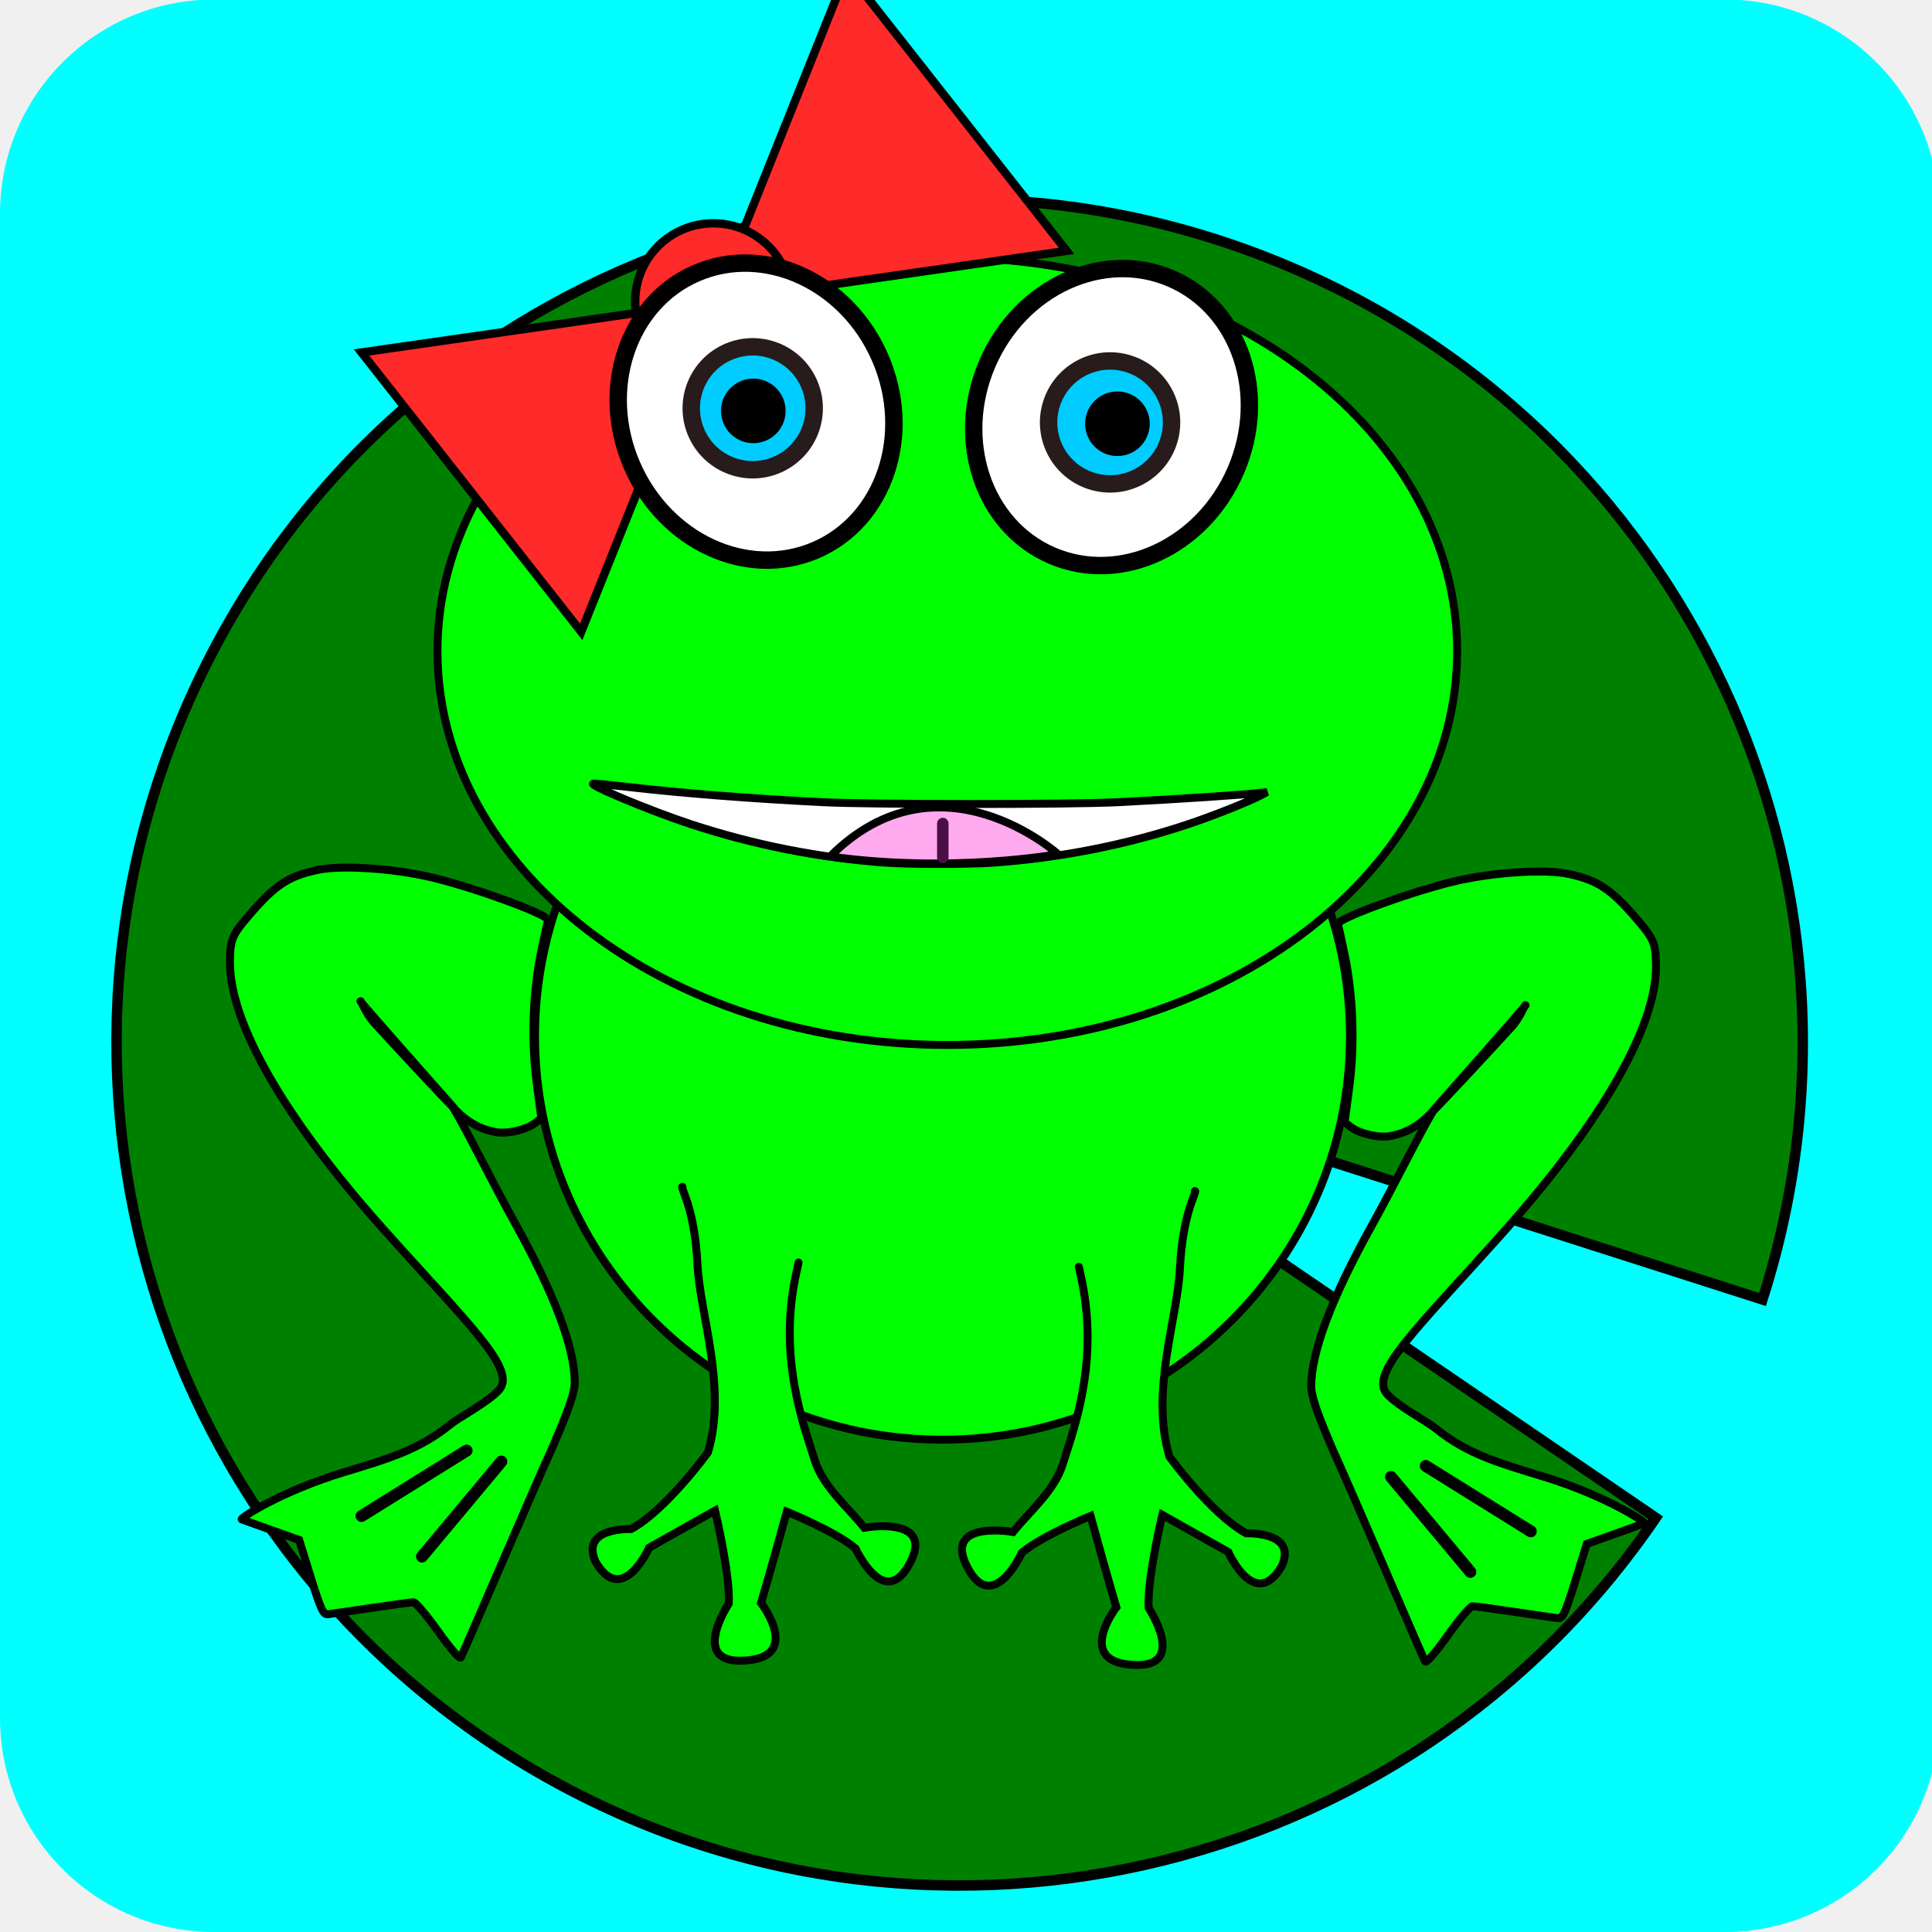
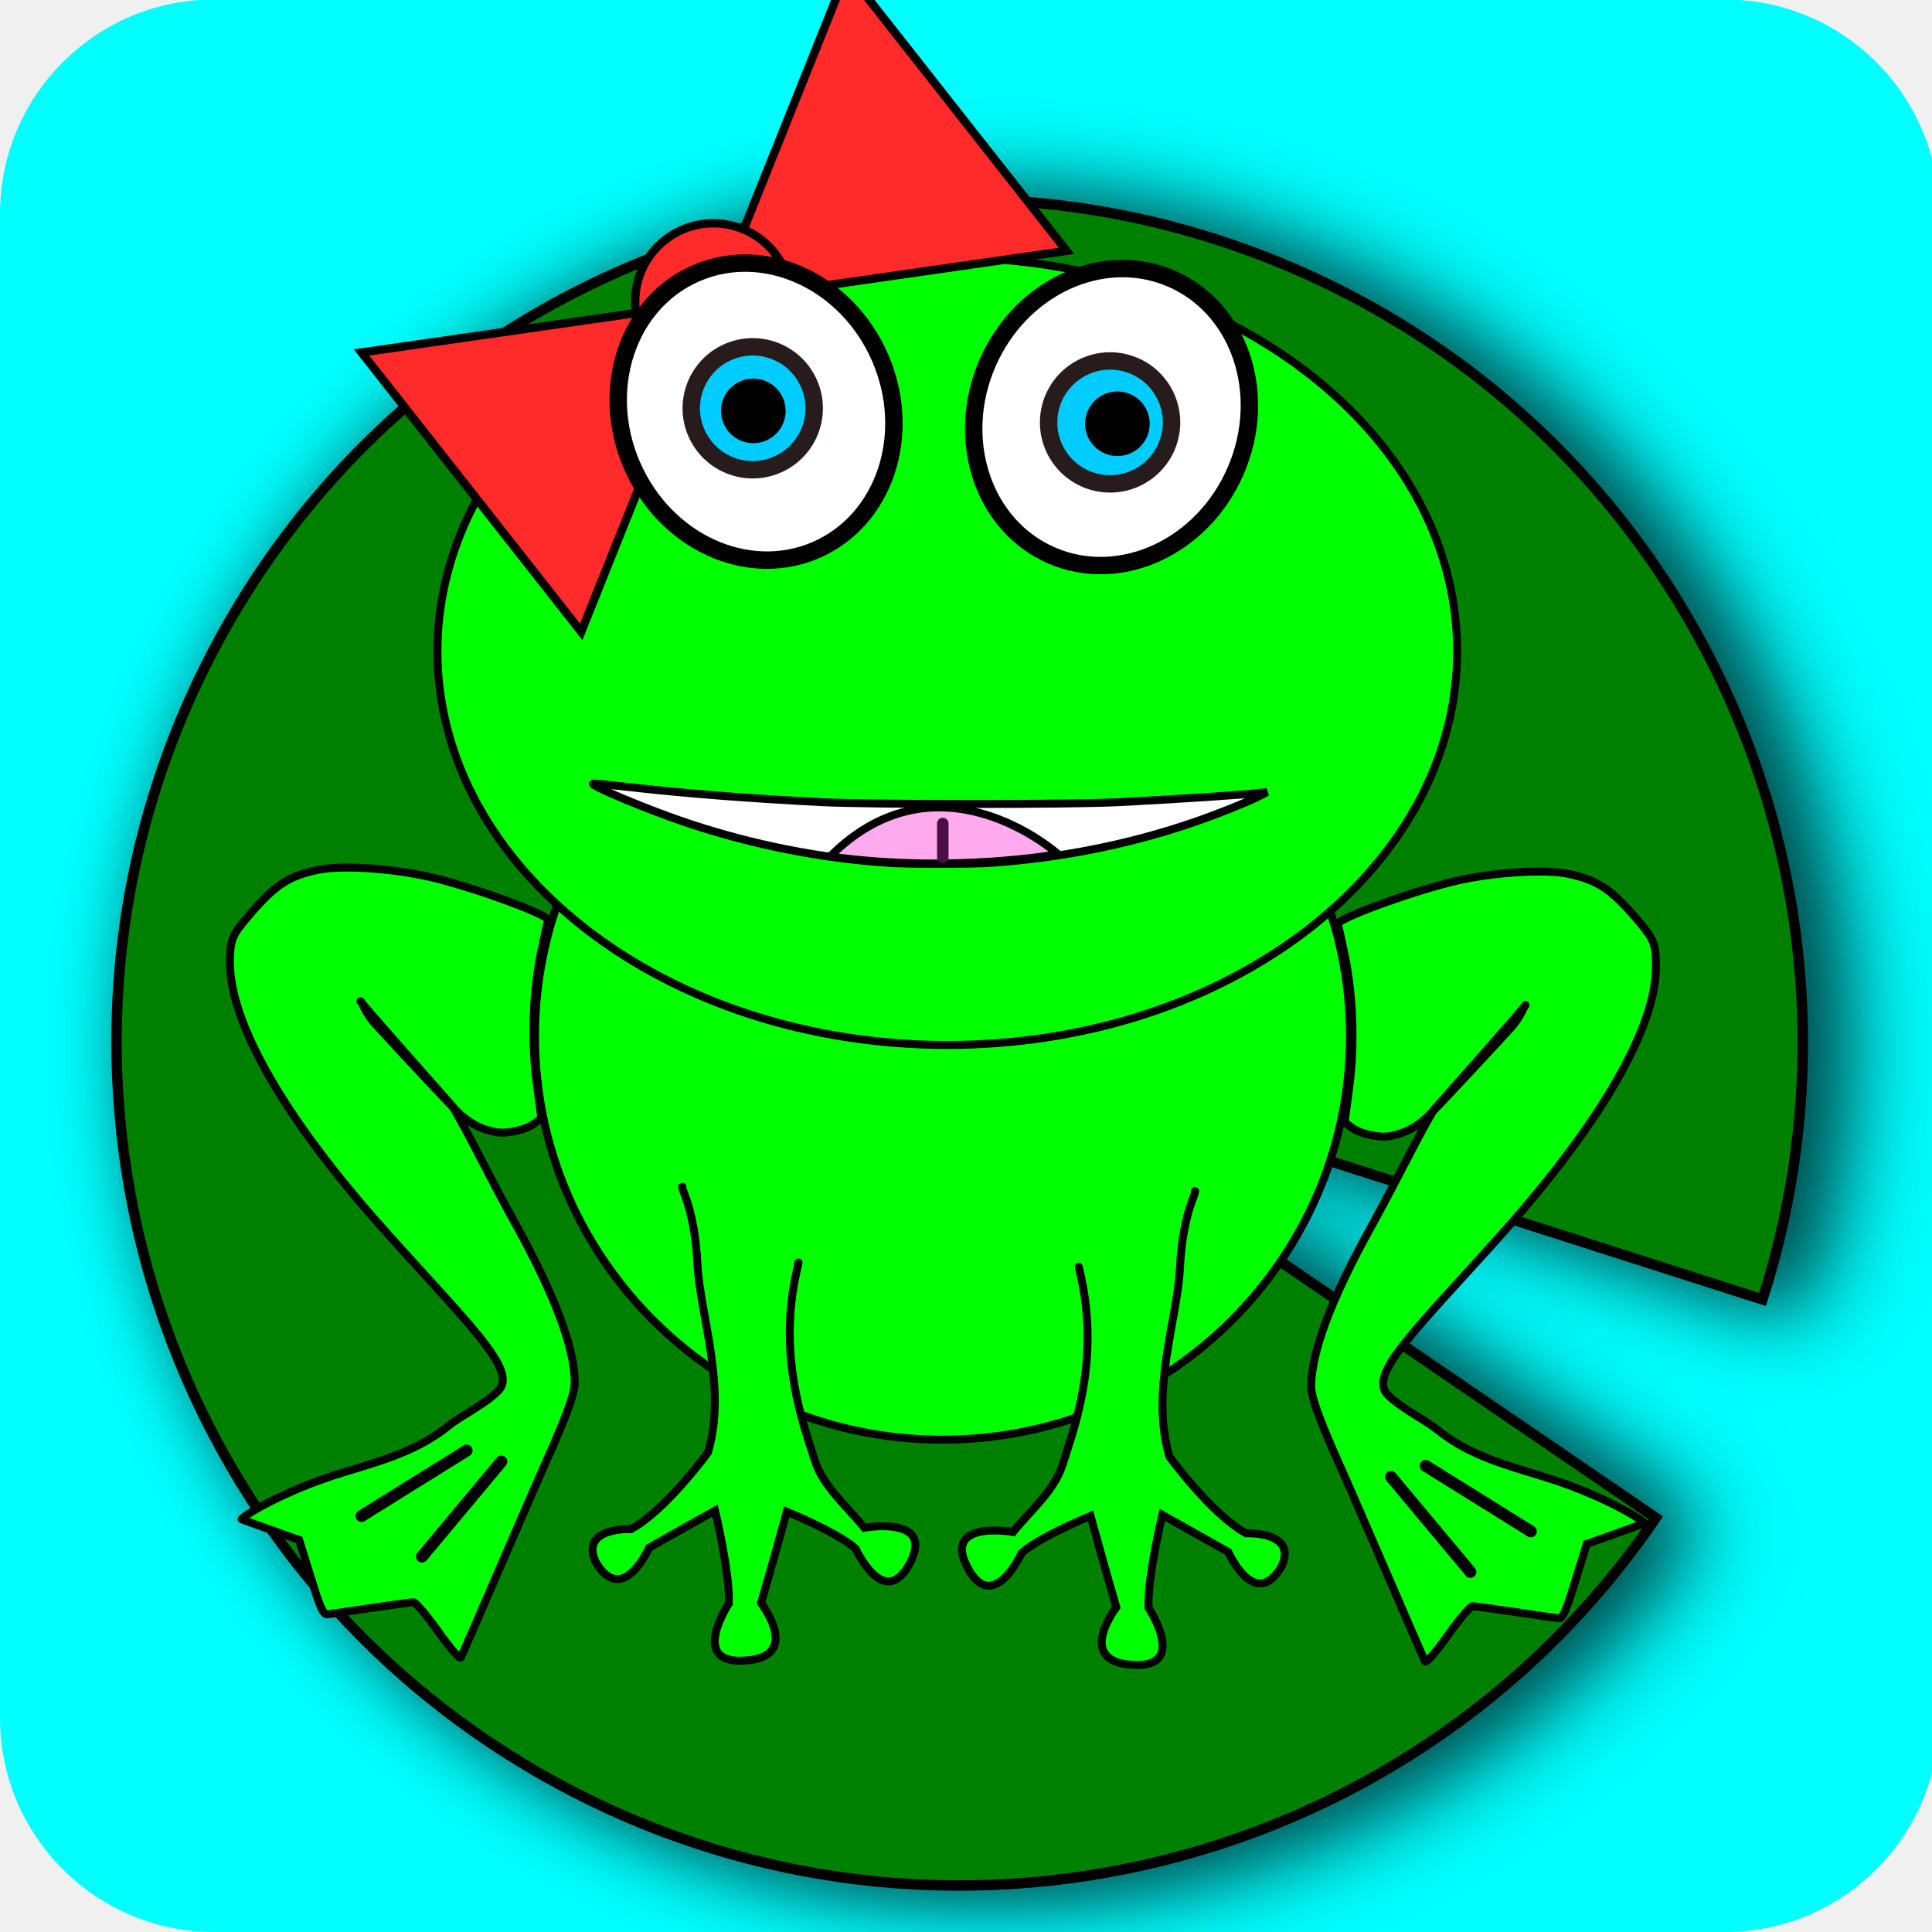
<svg xmlns="http://www.w3.org/2000/svg" width="275mm" height="275mm" viewBox="0 0 974.409 974.409" id="svg2" version="1.1">
-   <defs id="defs4" />
+   <defs id="defs4">
+     <filter style="color-interpolation-filters:sRGB;" id="filter3494">
+       <feFlood flood-opacity="0.498" flood-color="rgb(0,0,0)" result="flood" id="feFlood3496" />
+       <feComposite in="flood" in2="SourceGraphic" operator="in" result="composite1" id="feComposite3498" />
+       <feGaussianBlur in="composite1" stdDeviation="15.6" result="blur" id="feGaussianBlur3500" />
+       <feOffset dx="10.677" dy="1.8" result="offset" id="feOffset3502" />
+       <feComposite in="SourceGraphic" in2="offset" operator="over" result="fbSourceGraphic" id="feComposite3504" />
+       <feColorMatrix result="fbSourceGraphicAlpha" in="fbSourceGraphic" values="0 0 0 -1 0 0 0 0 -1 0 0 0 0 -1 0 0 0 0 1 0" id="feColorMatrix3506" />
+       <feFlood id="feFlood3508" flood-opacity="0.498" flood-color="rgb(0,0,0)" result="flood" in="fbSourceGraphic" />
+       <feComposite id="feComposite3510" in2="fbSourceGraphic" in="flood" operator="in" result="composite1" />
+       <feGaussianBlur id="feGaussianBlur3512" in="composite1" stdDeviation="15.6" result="blur" />
+       <feOffset id="feOffset3514" dx="10.7" dy="1.8" result="offset" />
+       <feComposite id="feComposite3516" in2="offset" in="fbSourceGraphic" operator="over" result="composite2" />
+     </filter>
+   </defs>
  <g id="layer1" transform="translate(18.35216,-30.76272)">
    <rect style="fill:#00ffff" id="rect3517" width="978" height="974.656" x="-18.352" y="30.516" ry="108" />
-     <g transform="matrix(1.337653,0,0,1.337653,-20.97973,-131.1068)" id="layer1-0">
+     <g transform="matrix(1.337653,0,0,1.337653,-20.97973,-131.1068)" id="layer1-0" style="filter:url(#filter3494)">
      <path transform="matrix(0.8258325,0.5639155,-0.5639155,0.8258325,0,0)" d="M 908.152,219.388 A 317.838,317.838 0 0 1 613.284,536.395 317.838,317.838 0 0 1 275.796,265.208 317.838,317.838 0 0 1 521.884,-90.996 317.838,317.838 0 0 1 894.941,128.705 l -304.627,90.683 z" id="path3342" style="fill:#008000;fill-opacity:1;stroke:#000000;stroke-width:3.938;stroke-linecap:round;stroke-linejoin:miter;stroke-miterlimit:4;stroke-dasharray:none;stroke-opacity:1" />
    </g>
    <g id="g3482" transform="translate(8,-22)">
      <g transform="translate(70,-22)" id="g3456">
        <g id="g3432">
          <ellipse ry="203.513" rx="205.513" cy="597.362" cx="379" id="path6004" style="fill:#00ff00;fill-opacity:1;stroke:#000000;stroke-width:4;stroke-linecap:round;stroke-miterlimit:4;stroke-dasharray:none;stroke-opacity:1" />
          <ellipse ry="198.571" rx="257.143" cy="403.219" cx="381.429" id="path5323" style="fill:#00ff00;stroke:#000000;stroke-width:4;stroke-miterlimit:4;stroke-dasharray:none;stroke-opacity:1" />
          <g style="fill:#ff2a2a;stroke-width:2;stroke-miterlimit:4;stroke-dasharray:none" transform="translate(-424.2857,-10.57143)" id="g5919">
            <path style="fill:#ff2a2a;stroke:#000000;stroke-width:4.2;stroke-miterlimit:4;stroke-dasharray:none;stroke-opacity:1" id="path5911" d="M 541.442,219.996 374.482,154.767 514.453,42.79 Z" transform="matrix(-0.0083874,0.9999648,-0.9999648,-0.0083874,912.9854,-302.227)" />
            <path d="m -541.694,-220.754 -166.96,-65.23 139.971,-111.977 z" id="path5913" style="fill:#ff2a2a;stroke:#000000;stroke-width:4.2;stroke-miterlimit:4;stroke-dasharray:none;stroke-opacity:1" transform="matrix(0.0083874,-0.9999648,0.9999648,0.0083874,912.9854,-302.227)" />
            <circle style="fill:#ff2a2a;stroke:#000000;stroke-width:4.2;stroke-miterlimit:4;stroke-dasharray:none;stroke-opacity:1" id="path5917" cx="231.568" cy="-689.664" r="39.396" transform="matrix(-0.0083874,0.9999648,-0.9999648,-0.0083874,0,0)" />
          </g>
          <ellipse transform="matrix(-0.9178912,0.3968322,0.3968322,0.9178912,0,0)" ry="76.071" rx="68.221" cy="372.261" cx="-149.519" id="path5361" style="fill:#ffffff;stroke:#000000;stroke-width:8.778;stroke-miterlimit:4;stroke-dasharray:none;stroke-opacity:1" />
          <ellipse transform="matrix(0.9178912,0.3968322,-0.3968322,0.9178912,0,0)" ry="76.071" rx="68.221" style="fill:#ffffff;stroke:#000000;stroke-width:8.778;stroke-miterlimit:4;stroke-dasharray:none;stroke-opacity:1" id="circle5363" cx="539.283" cy="77.472" />
          <path id="path5942" d="m 350.201,509.855 c -33.7,-2.502 -65.953,-8.872 -97.857,-19.325 -20.724,-6.79 -53.398,-20.436 -49.253,-20.57 1,-0.032 8.715,0.727 17.143,1.688 28.887,3.293 60.523,5.773 98.181,7.697 24.053,1.229 125.132,1.232 149.286,0.005 30.912,-1.571 63.553,-3.738 72.143,-4.79 l 2.857,-0.35 -2.527,1.357 c -6.378,3.423 -24.499,10.639 -37.83,15.064 -31.285,10.384 -64.063,16.813 -98.214,19.262 -11.383,0.816 -42.725,0.795 -53.929,-0.037 z" style="fill:#ffffff;stroke:#000000;stroke-width:4;stroke-miterlimit:4;stroke-dasharray:none;stroke-opacity:1" />
          <path id="path5976" d="m 322.316,506.729 c 61.071,8.571 114.957,-1.158 114.957,-1.158 0,0 -59.938,-53.861 -114.957,1.158 z" style="fill:#ffaaee;fill-rule:evenodd;stroke:#000000;stroke-width:4;stroke-linecap:butt;stroke-linejoin:miter;stroke-miterlimit:4;stroke-dasharray:none;stroke-opacity:1" />
          <path id="path5982" d="m 379.151,507.167 0,-17.046" style="fill:#eed7f4;fill-rule:evenodd;stroke:#4a0f46;stroke-width:5.8;stroke-linecap:round;stroke-linejoin:miter;stroke-miterlimit:4;stroke-dasharray:none;stroke-opacity:1" />
          <path id="path6016" d="m 79.24,512.32 c -6.152,-0.022 -11.532,0.36 -15.436,1.197 -14.893,3.194 -21.576,7.662 -34.992,23.398 -8.271,9.702 -9.109,11.833 -9.164,23.271 -0.147,30.411 27.417,78.459 76.775,133.824 43.075,48.317 68.666,71.704 58.663,82.058 -6.51,6.739 -18.73,12.616 -25.104,17.725 -15.033,12.048 -30.393,16.685 -52.82,23.459 -31.58,9.539 -52.816,23.352 -51.619,23.811 1.167,0.447 8.167,2.966 15.557,5.598 l 13.436,4.785 5.865,18.895 c 4.902,15.791 6.295,18.843 8.484,18.586 1.441,-0.169 11.322,-1.6 21.957,-3.182 10.635,-1.581 20.237,-2.875 21.338,-2.875 1.101,0 6.717,6.635 12.482,14.744 6.212,8.738 10.863,14.067 11.416,13.082 0.513,-0.914 9.952,-22.606 20.975,-48.201 11.023,-25.596 22.534,-51.935 25.582,-58.533 3.475,-8.52 10.542,-23.869 10.906,-31.629 0.01,-17.613 -10.036,-44.418 -30.457,-81.27 -12.187,-21.992 -22.731,-43.902 -31.008,-57.916 6.756,7.348 13.295,11.007 21.641,12.596 5.638,1.073 15.24,-1.121 19.73,-4.51 l 3.236,-2.443 -2.334,-17.631 c -2.825,-21.326 -2.02,-45.59 2.201,-66.305 1.576,-7.734 3.184,-14.902 3.572,-15.928 0.921,-2.437 -33.333,-15.228 -56.58,-21.127 -13.498,-3.425 -30.769,-5.432 -44.303,-5.48 z m 6.129,67.293 c 0.822,0.217 2.578,6.827 8.717,12.836 -0.854,-0.684 37.804,41.008 38.846,41.469 0,0 -48.359,-54.515 -47.562,-54.305 z" style="fill:#00ff00;fill-opacity:1;stroke:#000000;stroke-width:4;stroke-linecap:round;stroke-miterlimit:4;stroke-dasharray:none;stroke-opacity:1" />
          <circle transform="matrix(0.4291873,0.9032155,0.9032155,-0.4291873,0,0)" r="31" cy="135.407" cx="375.1" id="path6022" style="fill:#00ccff;fill-opacity:1;stroke:#281b1b;stroke-width:8.778;stroke-linecap:round;stroke-miterlimit:4;stroke-dasharray:none;stroke-opacity:1" />
          <circle transform="matrix(0.9659258,0.258819,-0.258819,0.9659258,0,0)" style="fill:#00ccff;fill-opacity:1;stroke:#281b1b;stroke-width:8.778;stroke-linecap:round;stroke-miterlimit:4;stroke-dasharray:none;stroke-opacity:1" id="circle6024" cx="522.215" cy="158.037" r="31" />
          <path id="path6030" d="m 247.839,673.305 0,5e-5 c -0.067,10e-4 -0.113,0.013 -0.137,0.037 -0.12,0.12 0.46,1.968 1.291,4.107 3.506,9.028 5.768,21.326 6.42,34.904 1.221,25.425 15.08,62.188 5.273,94.953 0,0 -21.201,29.169 -38.768,38.648 0,0 -25.814,-1.128 -17.893,16.492 13.564,23.233 27.004,-7.096 27.004,-7.096 l 33.252,-18.703 c 0,0 7.72,32.237 6.918,46.887 0,0 -19.289,29.196 5.984,28.818 32.354,-0.484 10.305,-29.111 10.305,-29.111 4.535,-15.288 12.992,-46.041 12.992,-46.041 0,0 24.756,10.015 34.688,18.584 0,0 14.442,31.678 27.329,7.481 12.974,-24.361 -22.91,-17.998 -22.91,-17.998 -8.792,-10.833 -20.739,-20.646 -25.005,-33.966 l -3.188,-9.954 C 304.291,779.169 297.888,750.7 305.203,717.009 l 1.193,-5.5" style="fill:#00ff00;fill-opacity:1;stroke:#000000;stroke-width:4;stroke-linecap:round;stroke-miterlimit:4;stroke-dasharray:none;stroke-opacity:1" />
          <path style="fill:#00ff00;fill-opacity:1;stroke:#000000;stroke-width:4;stroke-linecap:round;stroke-miterlimit:4;stroke-dasharray:none;stroke-opacity:1" d="m 679.249,514.32 c 6.152,-0.022 11.532,0.36 15.436,1.197 14.893,3.194 21.576,7.662 34.992,23.398 8.271,9.702 9.109,11.833 9.164,23.271 0.147,30.411 -27.417,78.459 -76.775,133.824 -43.075,48.317 -68.666,71.704 -58.663,82.058 6.51,6.739 18.73,12.616 25.104,17.725 15.033,12.048 30.393,16.685 52.82,23.459 31.58,9.539 52.816,23.352 51.619,23.811 -1.167,0.447 -8.167,2.966 -15.557,5.598 l -13.436,4.785 -5.865,18.895 c -4.902,15.791 -6.295,18.843 -8.484,18.586 -1.441,-0.169 -11.322,-1.6 -21.957,-3.182 -10.635,-1.581 -20.237,-2.875 -21.338,-2.875 -1.101,0 -6.717,6.635 -12.482,14.744 -6.212,8.738 -10.863,14.067 -11.416,13.082 -0.513,-0.914 -9.952,-22.606 -20.975,-48.201 -11.023,-25.596 -22.534,-51.935 -25.582,-58.533 -3.475,-8.52 -10.542,-23.869 -10.906,-31.629 -0.01,-17.613 10.036,-44.418 30.457,-81.27 12.187,-21.992 22.731,-43.902 31.008,-57.916 -6.756,7.348 -13.295,11.007 -21.641,12.596 -5.638,1.073 -15.24,-1.121 -19.73,-4.51 l -3.236,-2.443 2.334,-17.631 c 2.825,-21.326 2.02,-45.59 -2.201,-66.305 -1.576,-7.734 -3.184,-14.902 -3.572,-15.928 -0.921,-2.437 33.333,-15.228 56.58,-21.127 13.498,-3.425 30.769,-5.432 44.303,-5.48 z m -6.129,67.293 c -0.822,0.217 -2.578,6.827 -8.717,12.836 0.854,-0.684 -37.804,41.008 -38.846,41.469 0,0 48.359,-54.515 47.562,-54.305 z" id="path6043" />
          <path id="path6045" d="m 86,839.362 53,-33" style="fill:none;fill-rule:evenodd;stroke:#000000;stroke-width:6;stroke-linecap:round;stroke-linejoin:miter;stroke-miterlimit:4;stroke-dasharray:none;stroke-opacity:1" />
          <path style="fill:none;fill-rule:evenodd;stroke:#000000;stroke-width:6;stroke-linecap:round;stroke-linejoin:miter;stroke-miterlimit:4;stroke-dasharray:none;stroke-opacity:1" d="m 116.487,859.82 40.026,-47.916" id="path6047" />
          <path style="fill:none;fill-rule:evenodd;stroke:#000000;stroke-width:6;stroke-linecap:round;stroke-linejoin:miter;stroke-miterlimit:4;stroke-dasharray:none;stroke-opacity:1" d="m 675.73,847.112 -53,-33" id="path6049" />
          <path id="path6051" d="m 645.242,867.57 -40.026,-47.916" style="fill:none;fill-rule:evenodd;stroke:#000000;stroke-width:6;stroke-linecap:round;stroke-linejoin:miter;stroke-miterlimit:4;stroke-dasharray:none;stroke-opacity:1" />
          <circle r="16.293" cy="281.999" cx="283.58" id="path6071" style="fill:#000000;fill-opacity:1;stroke:#281b1b;stroke-width:0;stroke-linecap:round;stroke-linejoin:miter;stroke-miterlimit:4;stroke-dasharray:none;stroke-opacity:1" />
          <circle style="fill:#000000;fill-opacity:1;stroke:#281b1b;stroke-width:0;stroke-linecap:round;stroke-linejoin:miter;stroke-miterlimit:4;stroke-dasharray:none;stroke-opacity:1" id="circle6073" cx="467.215" cy="288.48" r="16.293" />
        </g>
        <path style="fill:#00ff00;fill-opacity:1;stroke:#000000;stroke-width:4;stroke-linecap:round;stroke-miterlimit:4;stroke-dasharray:none;stroke-opacity:1" d="m 506.314,675.463 0,5e-5 c 0.067,10e-4 0.113,0.013 0.137,0.037 0.12,0.12 -0.46,1.968 -1.291,4.107 -3.506,9.028 -5.768,21.326 -6.42,34.904 -1.221,25.425 -15.08,62.188 -5.273,94.953 0,0 21.201,29.169 38.768,38.648 0,0 25.814,-1.128 17.893,16.492 -13.564,23.233 -27.004,-7.096 -27.004,-7.096 l -33.252,-18.703 c 0,0 -7.72,32.237 -6.918,46.887 0,0 19.289,29.196 -5.984,28.818 -32.354,-0.484 -10.305,-29.111 -10.305,-29.111 -4.535,-15.288 -12.992,-46.041 -12.992,-46.041 0,0 -24.756,10.015 -34.688,18.584 0,0 -14.442,31.678 -27.329,7.481 -12.974,-24.361 22.91,-17.998 22.91,-17.998 8.792,-10.833 20.739,-20.646 25.005,-33.966 l 3.188,-9.954 c 7.104,-22.18 13.507,-50.648 6.192,-84.34 l -1.193,-5.5" id="path6030-4" />
      </g>
    </g>
  </g>
</svg>
